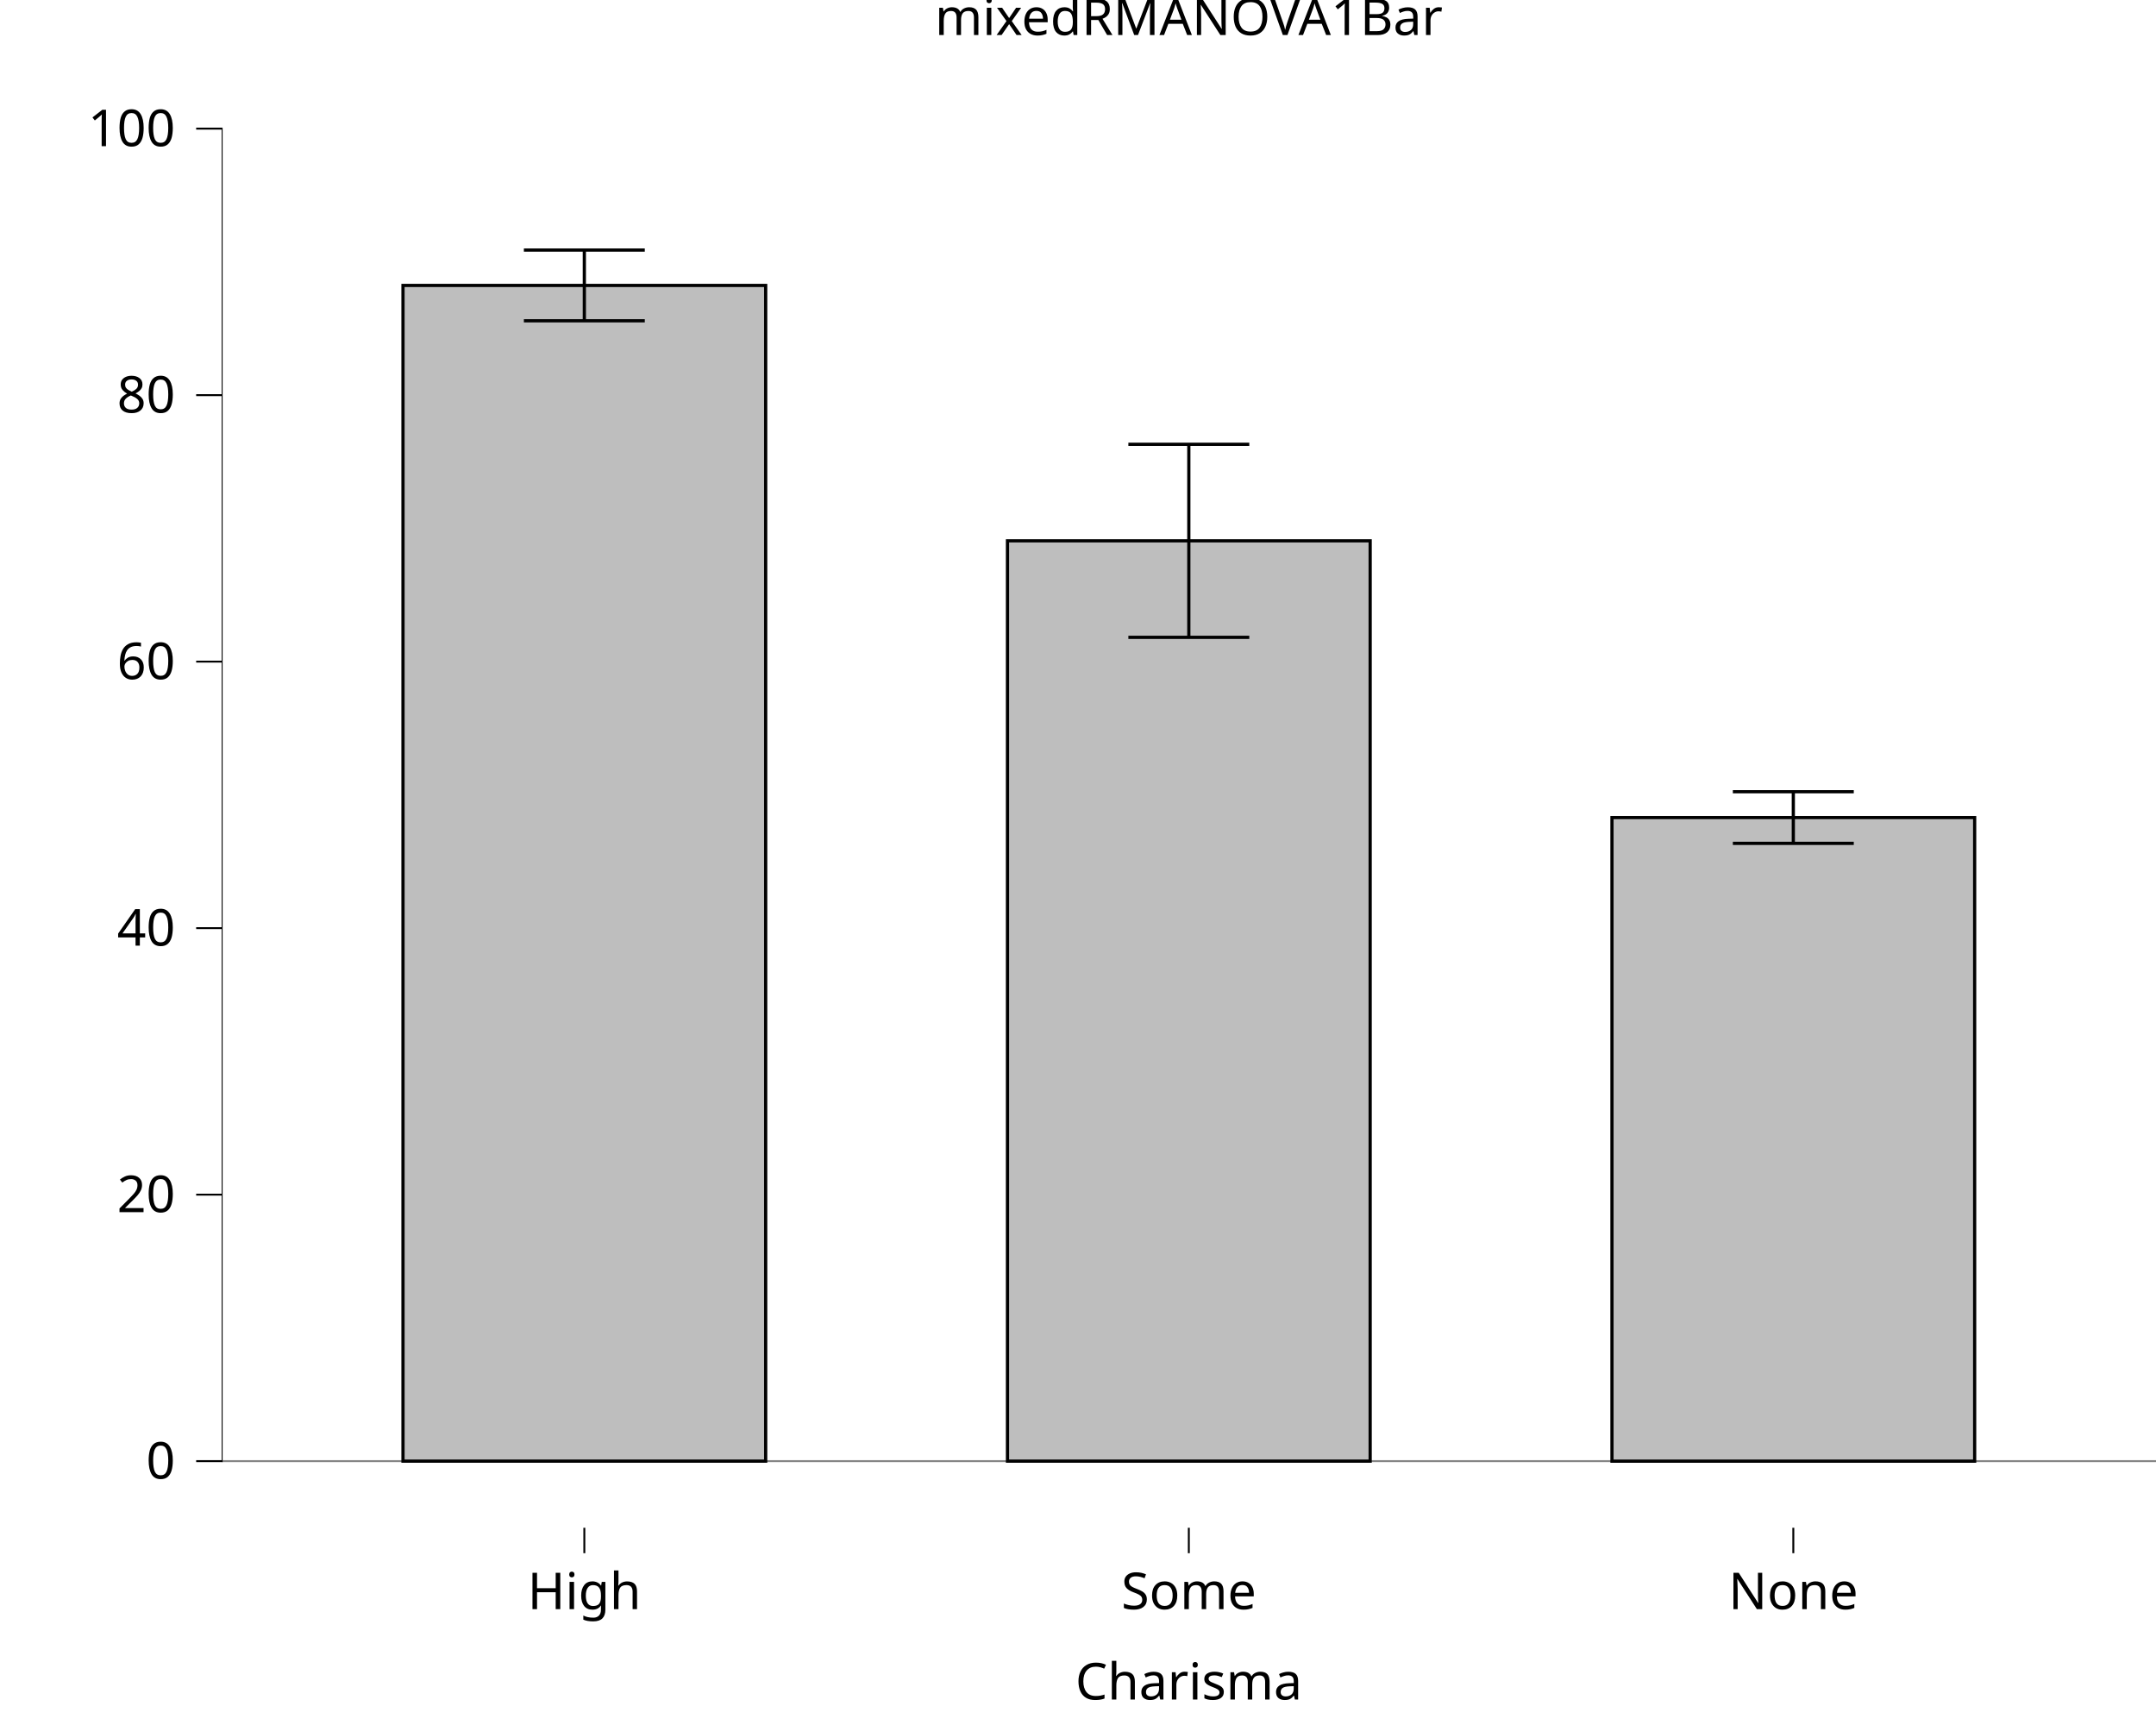
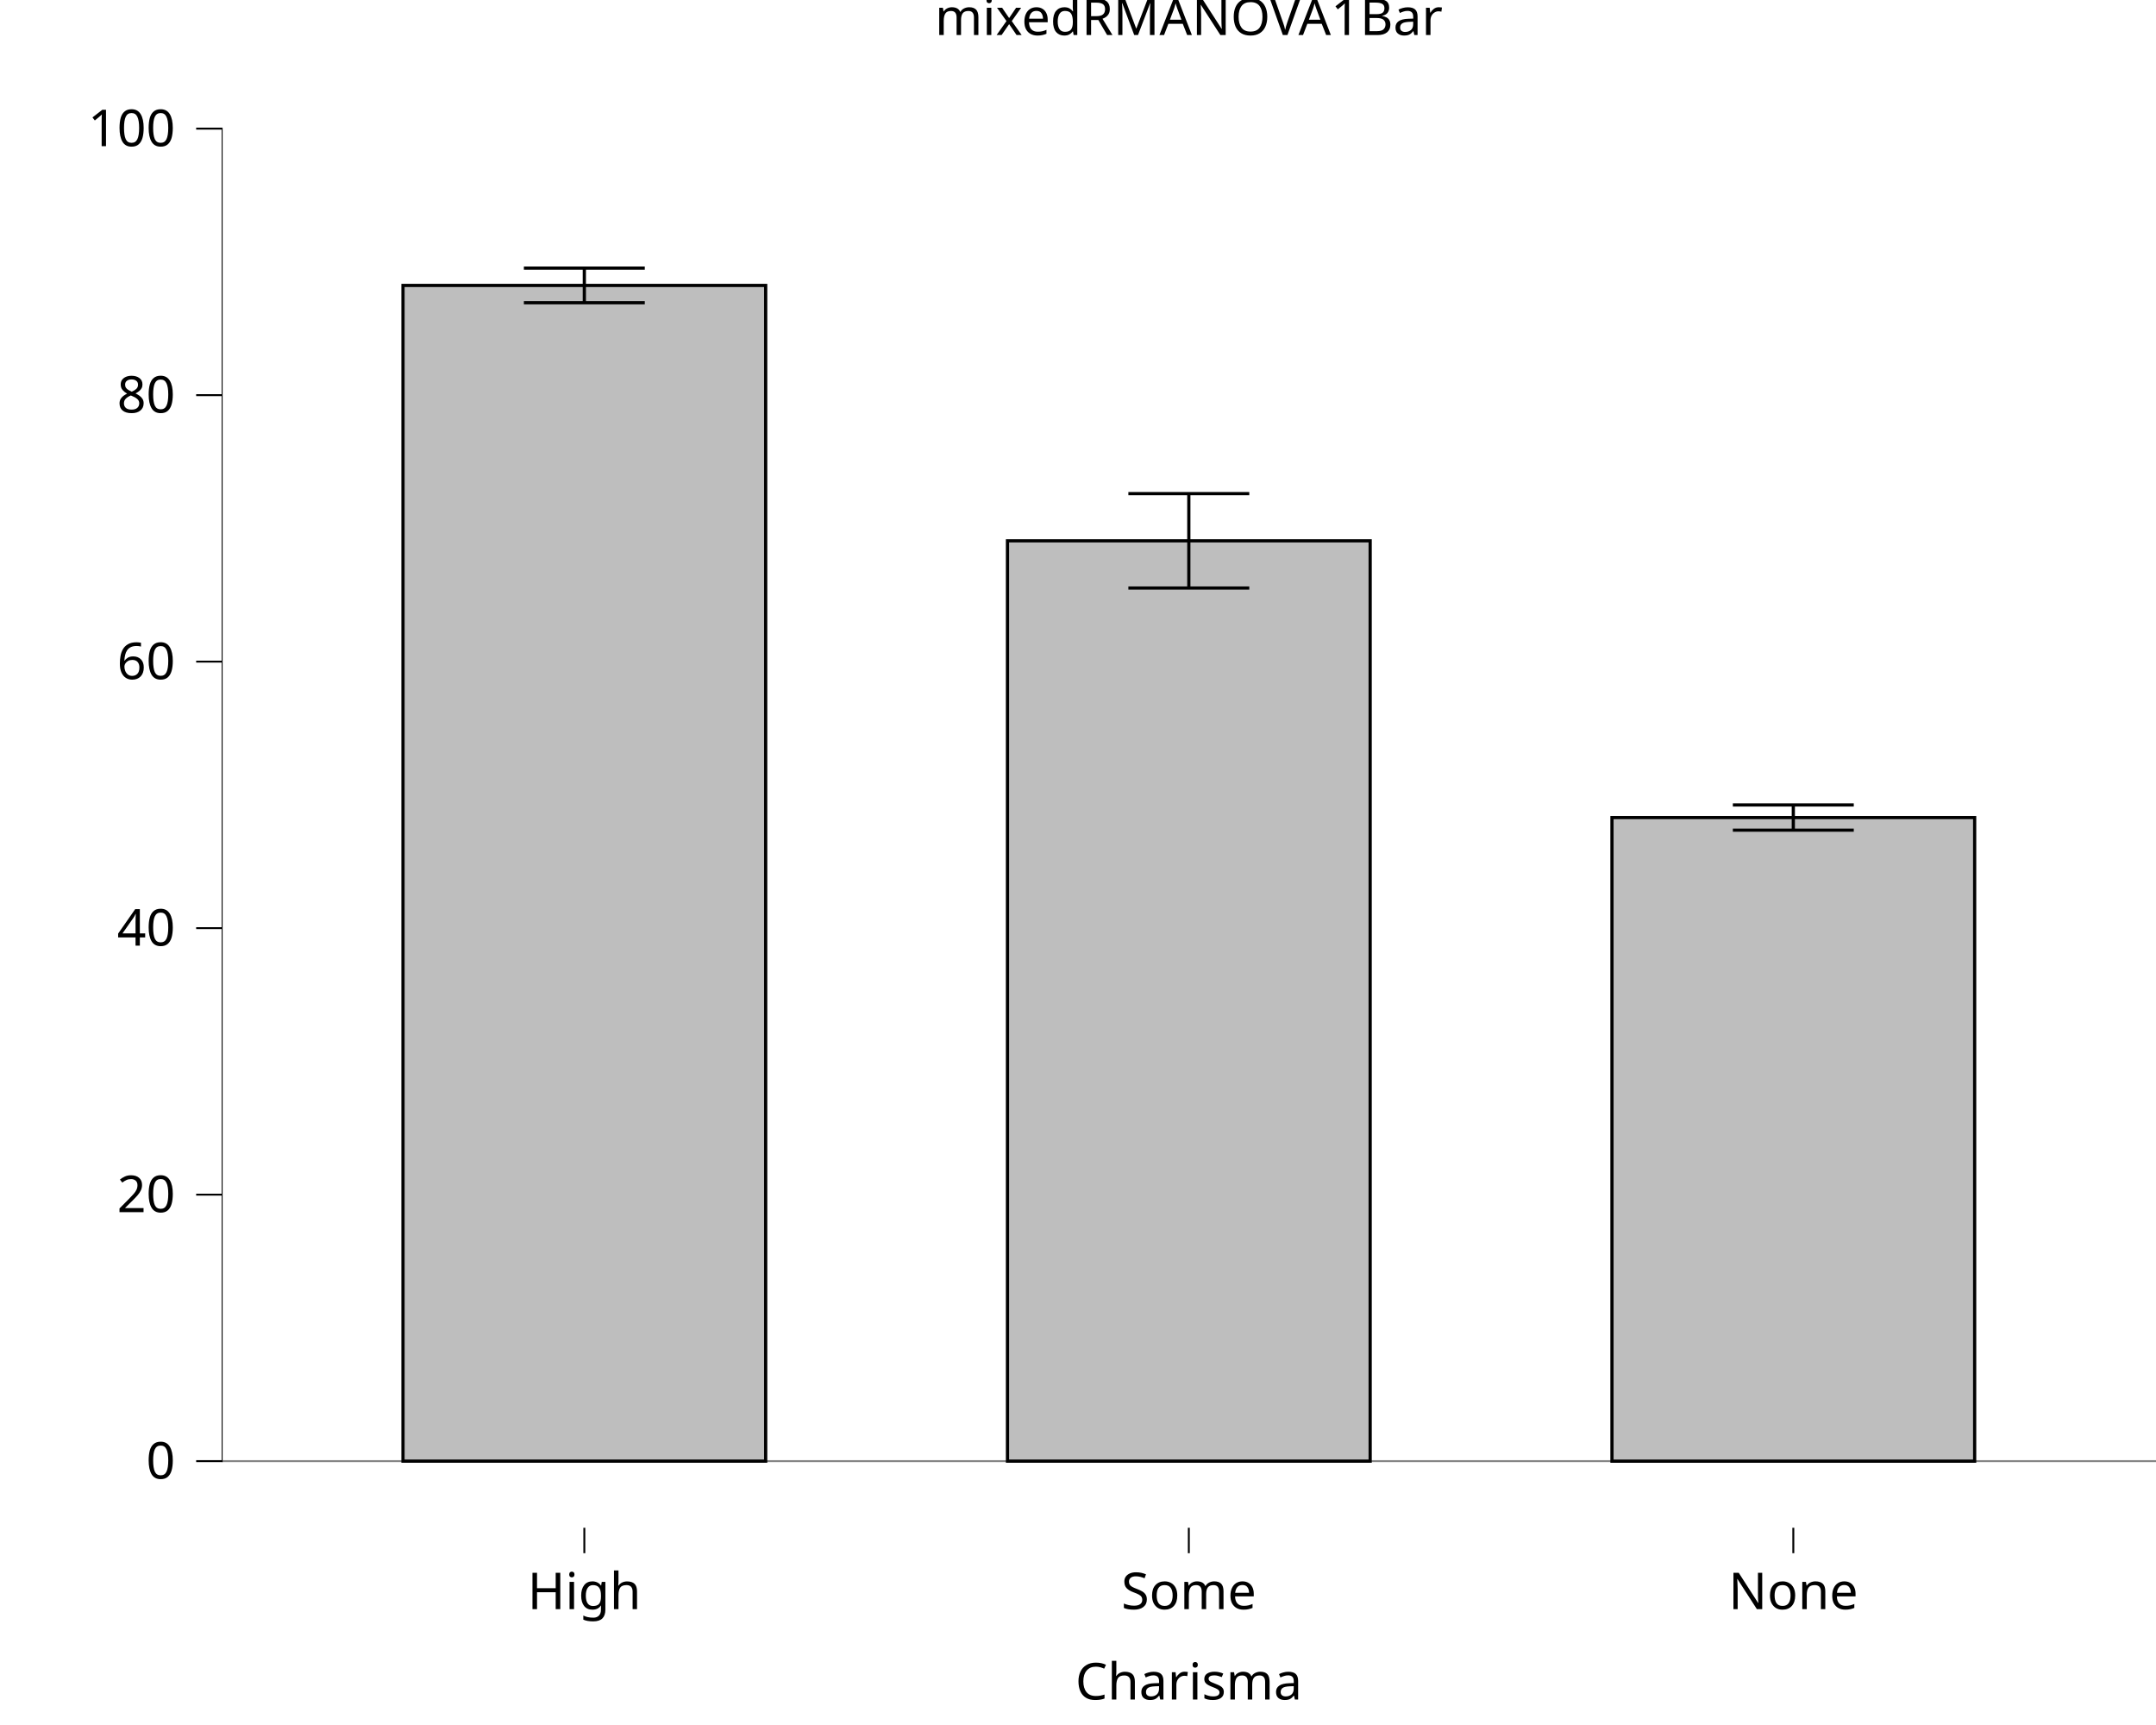
<svg xmlns="http://www.w3.org/2000/svg" class="svglite" data-engine-version="2.0" width="720.00pt" height="576.00pt" viewBox="0 0 720.00 576.00">
  <defs>
    <style type="text/css">
    .svglite line, .svglite polyline, .svglite polygon, .svglite path, .svglite rect, .svglite circle {
      fill: none;
      stroke: #000000;
      stroke-linecap: round;
      stroke-linejoin: round;
      stroke-miterlimit: 10.00;
    }
  </style>
  </defs>
  <rect width="100%" height="100%" style="stroke: none; fill: #FFFFFF;" />
  <defs>
    <clipPath id="cpMC4wMHw3MjAuMDB8MC4wMHw1NzYuMDA=">
      <rect x="0.00" y="0.00" width="720.00" height="576.00" />
    </clipPath>
  </defs>
  <g clip-path="url(#cpMC4wMHw3MjAuMDB8MC4wMHw1NzYuMDA=)">
    <rect x="0.00" y="0.00" width="720.00" height="576.00" style="stroke-width: 10.67; stroke: none;" />
  </g>
  <defs>
    <clipPath id="cpNzQuMDJ8NzIwLjAwfDIwLjcxfDUxMC4xNA==">
      <rect x="74.02" y="20.71" width="645.98" height="489.43" />
    </clipPath>
  </defs>
  <g clip-path="url(#cpNzQuMDJ8NzIwLjAwfDIwLjcxfDUxMC4xNA==)">
    <rect x="74.02" y="20.71" width="645.98" height="489.43" style="stroke-width: 10.67; stroke: none;" />
    <line x1="74.02" y1="487.89" x2="720.00" y2="487.89" style="stroke-width: 0.64; stroke: #858585; stroke-linecap: butt;" />
-     <rect x="134.58" y="95.31" width="121.12" height="392.58" style="stroke-width: 1.07; stroke-linecap: square; stroke-linejoin: miter; fill: #BEBEBE;" />
-     <rect x="336.45" y="180.59" width="121.12" height="307.30" style="stroke-width: 1.07; stroke-linecap: square; stroke-linejoin: miter; fill: #BEBEBE;" />
-     <rect x="538.32" y="272.99" width="121.12" height="214.91" style="stroke-width: 1.07; stroke-linecap: square; stroke-linejoin: miter; fill: #BEBEBE;" />
-     <polyline points="174.95,83.50 215.33,83.50 " style="stroke-width: 1.07; stroke-linecap: butt;" />
-     <polyline points="195.14,83.50 195.14,107.12 " style="stroke-width: 1.07; stroke-linecap: butt;" />
-     <polyline points="174.95,107.12 215.33,107.12 " style="stroke-width: 1.07; stroke-linecap: butt;" />
-     <polyline points="578.69,264.37 619.07,264.37 " style="stroke-width: 1.07; stroke-linecap: butt;" />
-     <polyline points="598.88,264.37 598.88,281.60 " style="stroke-width: 1.07; stroke-linecap: butt;" />
-     <polyline points="578.69,281.60 619.07,281.60 " style="stroke-width: 1.07; stroke-linecap: butt;" />
-     <polyline points="376.82,148.36 417.20,148.36 " style="stroke-width: 1.07; stroke-linecap: butt;" />
-     <polyline points="397.01,148.36 397.01,212.82 " style="stroke-width: 1.07; stroke-linecap: butt;" />
-     <polyline points="376.82,212.82 417.20,212.82 " style="stroke-width: 1.07; stroke-linecap: butt;" />
+     <rect x="134.58" y="95.31" width="121.12" height="392.58" style="stroke-width: 1.07; stroke-linecap: butt; stroke-linejoin: miter; fill: #BEBEBE;" />
+     <rect x="336.45" y="180.59" width="121.12" height="307.30" style="stroke-width: 1.07; stroke-linecap: butt; stroke-linejoin: miter; fill: #BEBEBE;" />
+     <rect x="538.32" y="272.99" width="121.12" height="214.91" style="stroke-width: 1.07; stroke-linecap: butt; stroke-linejoin: miter; fill: #BEBEBE;" />
+     <polyline points="174.95,89.53 215.33,89.53 " style="stroke-width: 1.07; stroke-linecap: butt;" />
+     <polyline points="195.14,89.53 195.14,101.09 " style="stroke-width: 1.07; stroke-linecap: butt;" />
+     <polyline points="174.95,101.09 215.33,101.09 " style="stroke-width: 1.07; stroke-linecap: butt;" />
+     <polyline points="578.69,268.78 619.07,268.78 " style="stroke-width: 1.07; stroke-linecap: butt;" />
+     <polyline points="598.88,268.78 598.88,277.20 " style="stroke-width: 1.07; stroke-linecap: butt;" />
+     <polyline points="578.69,277.20 619.07,277.20 " style="stroke-width: 1.07; stroke-linecap: butt;" />
+     <polyline points="376.82,164.83 417.20,164.83 " style="stroke-width: 1.07; stroke-linecap: butt;" />
+     <polyline points="397.01,164.83 397.01,196.35 " style="stroke-width: 1.07; stroke-linecap: butt;" />
+     <polyline points="376.82,196.35 417.20,196.35 " style="stroke-width: 1.07; stroke-linecap: butt;" />
    <line x1="74.02" y1="488.21" x2="74.02" y2="42.64" style="stroke-width: 0.64; stroke-linecap: butt;" />
    <rect x="74.02" y="20.71" width="645.98" height="489.43" style="stroke-width: 0.00; stroke: none;" />
  </g>
  <g clip-path="url(#cpMC4wMHw3MjAuMDB8MC4wMHw1NzYuMDA=)">
    <polyline points="74.02,510.14 74.02,20.71 " style="stroke-width: 0.00; stroke: none; stroke-linecap: butt;" />
    <text x="58.54" y="493.74" text-anchor="end" style="font-size: 17.00px; font-family: sans;" textLength="9.46px" lengthAdjust="spacingAndGlyphs">0</text>
    <text x="58.54" y="404.75" text-anchor="end" style="font-size: 17.00px; font-family: sans;" textLength="18.91px" lengthAdjust="spacingAndGlyphs">20</text>
    <text x="58.54" y="315.77" text-anchor="end" style="font-size: 17.00px; font-family: sans;" textLength="18.91px" lengthAdjust="spacingAndGlyphs">40</text>
    <text x="58.54" y="226.78" text-anchor="end" style="font-size: 17.00px; font-family: sans;" textLength="18.91px" lengthAdjust="spacingAndGlyphs">60</text>
    <text x="58.54" y="137.79" text-anchor="end" style="font-size: 17.00px; font-family: sans;" textLength="18.91px" lengthAdjust="spacingAndGlyphs">80</text>
    <text x="58.54" y="48.80" text-anchor="end" style="font-size: 17.00px; font-family: sans;" textLength="28.37px" lengthAdjust="spacingAndGlyphs">100</text>
    <polyline points="65.51,487.89 74.02,487.89 " style="stroke-width: 0.64; stroke-linecap: butt;" />
    <polyline points="65.51,398.91 74.02,398.91 " style="stroke-width: 0.64; stroke-linecap: butt;" />
    <polyline points="65.51,309.92 74.02,309.92 " style="stroke-width: 0.64; stroke-linecap: butt;" />
    <polyline points="65.51,220.93 74.02,220.93 " style="stroke-width: 0.64; stroke-linecap: butt;" />
    <polyline points="65.51,131.94 74.02,131.94 " style="stroke-width: 0.64; stroke-linecap: butt;" />
    <polyline points="65.51,42.95 74.02,42.95 " style="stroke-width: 0.64; stroke-linecap: butt;" />
    <polyline points="74.02,510.14 720.00,510.14 " style="stroke-width: 0.00; stroke: none; stroke-linecap: butt;" />
    <polyline points="195.14,518.64 195.14,510.14 " style="stroke-width: 0.64; stroke-linecap: butt;" />
    <polyline points="598.88,518.64 598.88,510.14 " style="stroke-width: 0.64; stroke-linecap: butt;" />
    <polyline points="397.01,518.64 397.01,510.14 " style="stroke-width: 0.64; stroke-linecap: butt;" />
    <text x="195.14" y="537.32" text-anchor="middle" style="font-size: 17.00px; font-family: sans;" textLength="34.97px" lengthAdjust="spacingAndGlyphs">High</text>
    <text x="598.88" y="537.32" text-anchor="middle" style="font-size: 17.00px; font-family: sans;" textLength="40.65px" lengthAdjust="spacingAndGlyphs">None</text>
    <text x="397.01" y="537.32" text-anchor="middle" style="font-size: 17.00px; font-family: sans;" textLength="44.42px" lengthAdjust="spacingAndGlyphs">Some</text>
    <text x="397.01" y="567.49" text-anchor="middle" style="font-size: 17.00px; font-family: sans;" textLength="72.76px" lengthAdjust="spacingAndGlyphs">Charisma</text>
    <text x="397.01" y="11.70" text-anchor="middle" style="font-size: 17.00px; font-family: sans;" textLength="167.26px" lengthAdjust="spacingAndGlyphs">mixedRMANOVA1Bar</text>
  </g>
</svg>
